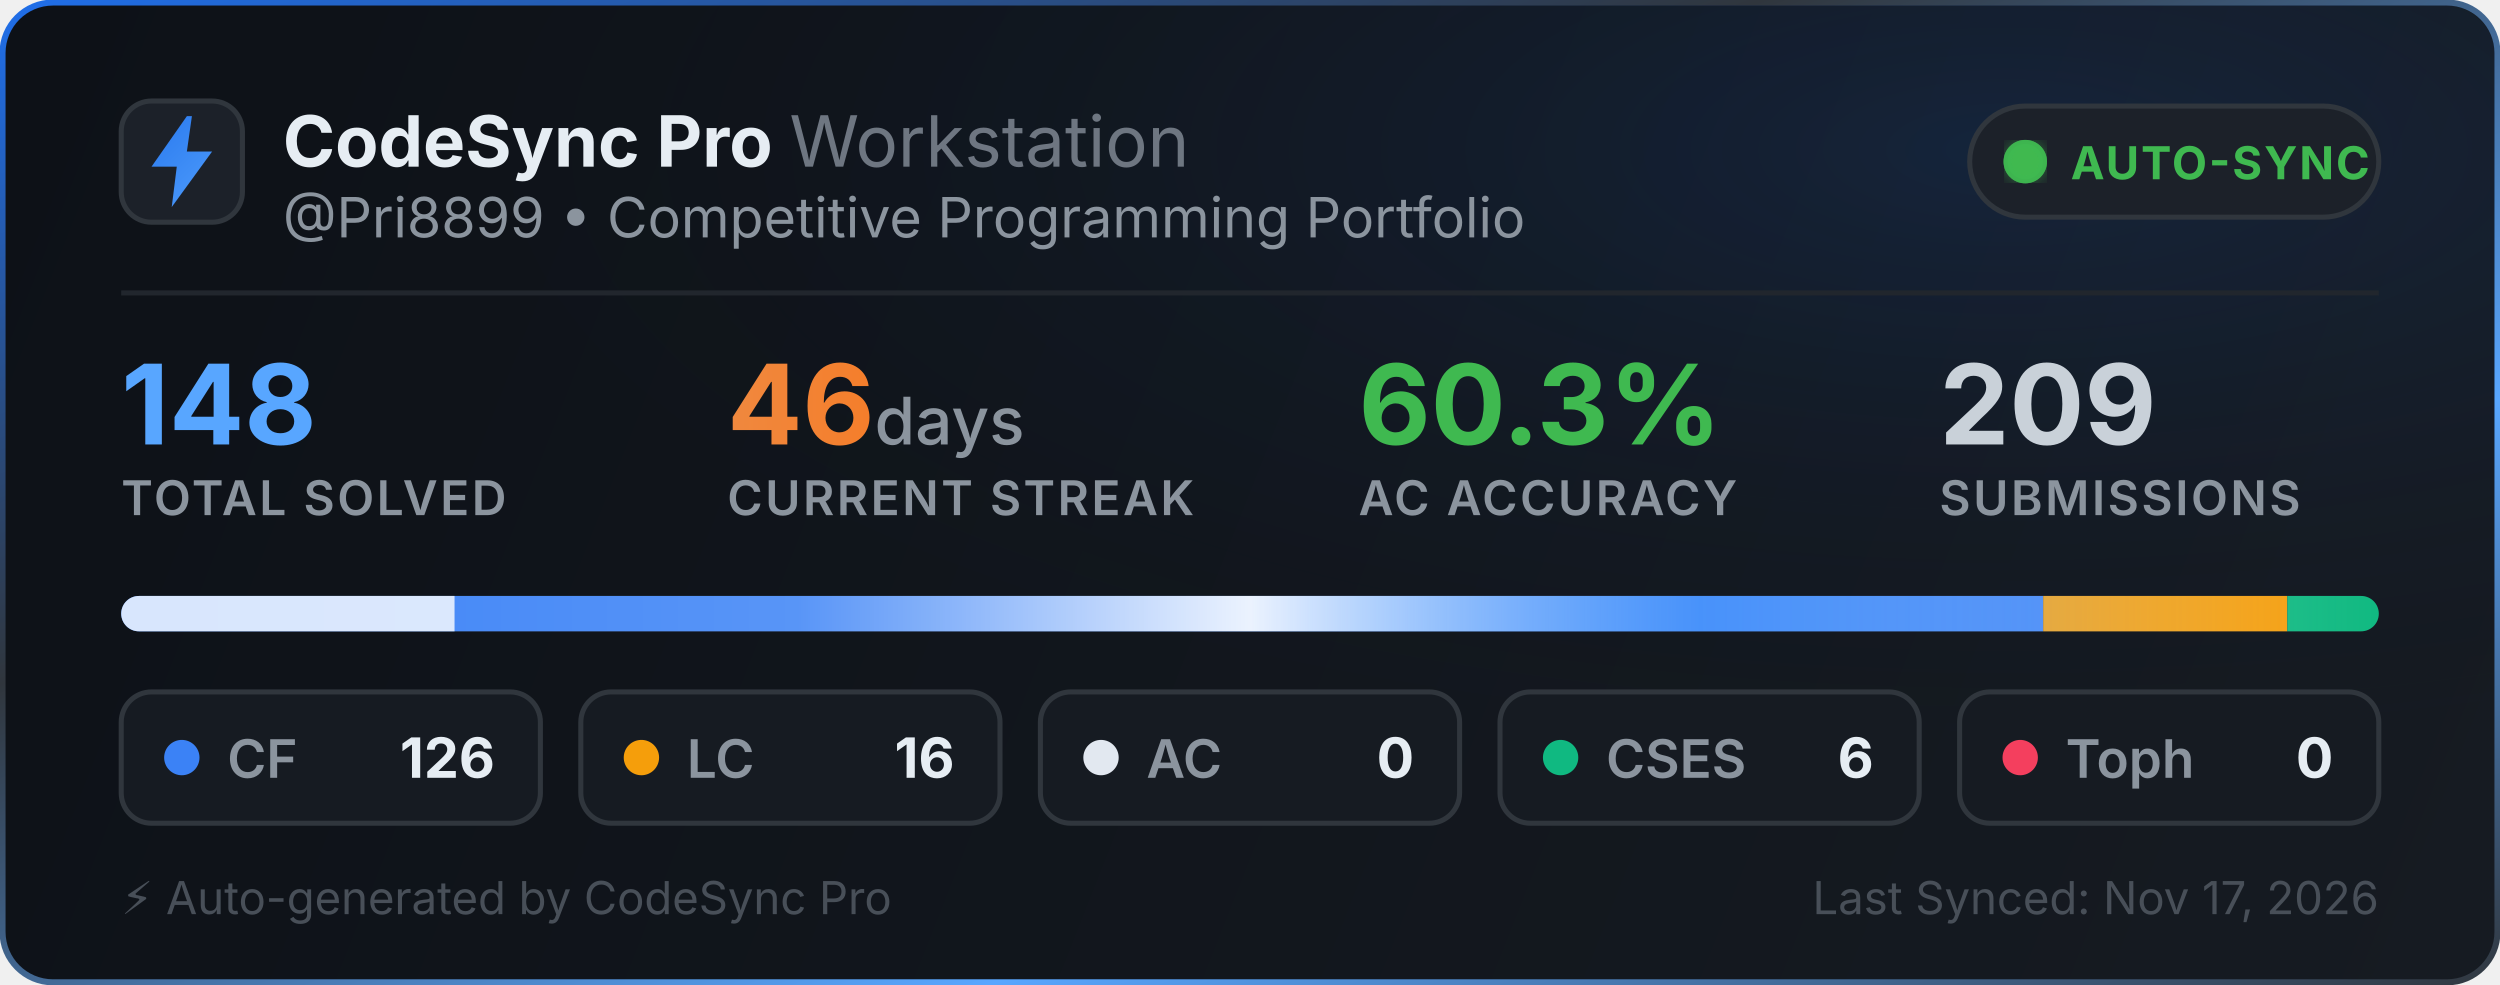
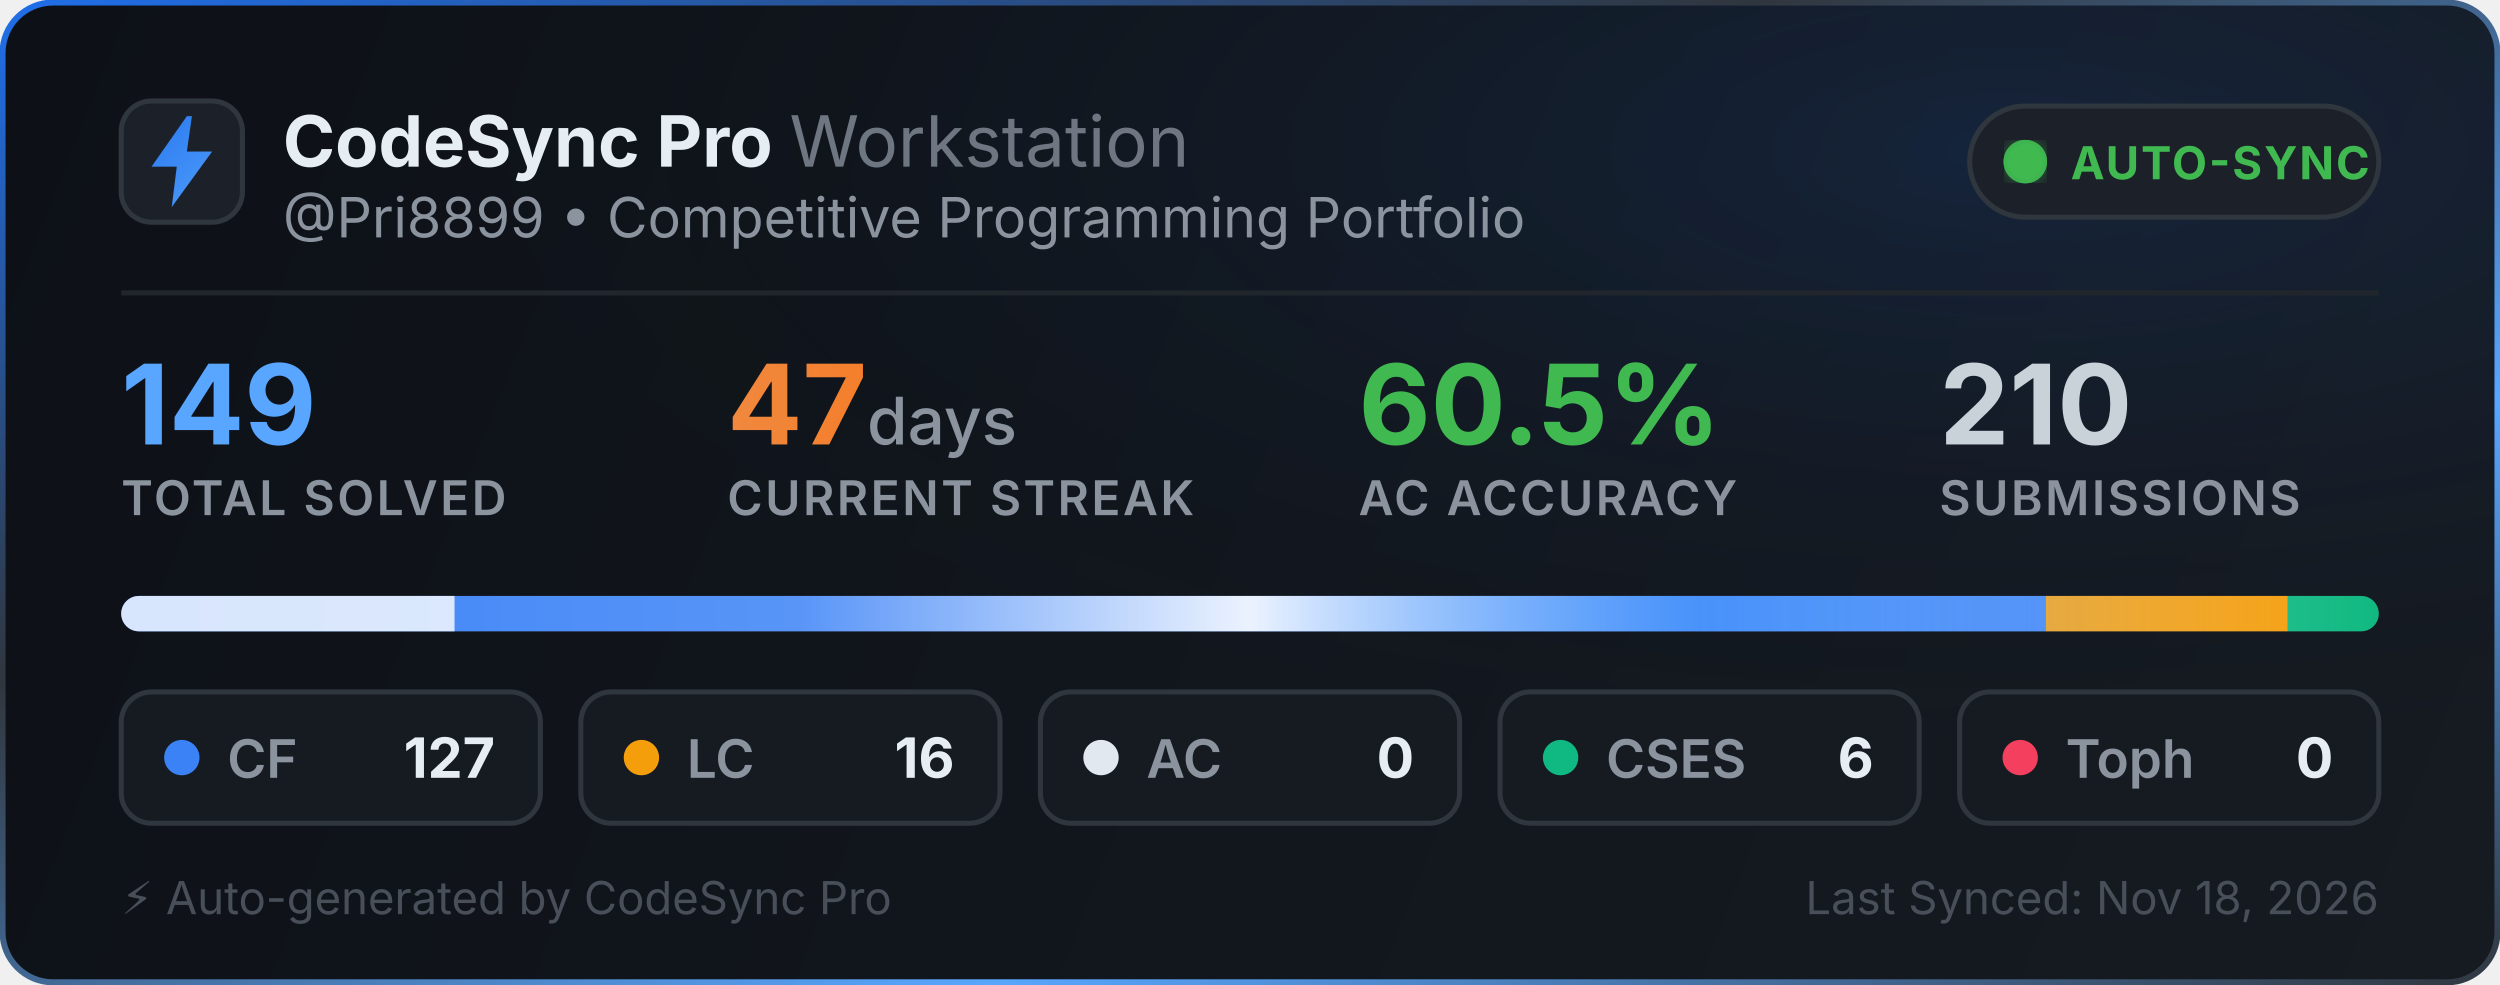
<svg xmlns="http://www.w3.org/2000/svg" width="495" height="195" viewBox="0 0 495 195" fill="none">
  <defs>
    <linearGradient id="bg" x1="0" y1="0" x2="495" y2="195" gradientUnits="userSpaceOnUse">
      <stop offset="0%" stop-color="#0d1117" />
      <stop offset="100%" stop-color="#161b22" />
    </linearGradient>
    <linearGradient id="border-flow" x1="0%" y1="0%" x2="100%" y2="100%">
      <stop offset="0%" stop-color="#1f6feb">
        <animate attributeName="stop-color" values="#1f6feb; #58a6ff; #3fb950; #1f6feb" dur="6s" repeatCount="indefinite" />
      </stop>
      <stop offset="35%" stop-color="#30363d">
        <animate attributeName="stop-color" values="#30363d; #1f6feb; #30363d; #30363d" dur="6s" repeatCount="indefinite" />
      </stop>
      <stop offset="70%" stop-color="#58a6ff">
        <animate attributeName="stop-color" values="#58a6ff; #3fb950; #1f6feb; #58a6ff" dur="6s" repeatCount="indefinite" />
      </stop>
      <stop offset="100%" stop-color="#30363d">
        <animate attributeName="stop-color" values="#30363d; #30363d; #58a6ff; #30363d" dur="6s" repeatCount="indefinite" />
      </stop>
    </linearGradient>
    <radialGradient id="aurora" cx="80%" cy="15%" r="65%">
      <stop offset="0%" stop-color="#1f6feb" stop-opacity="0.14">
        <animate attributeName="stop-opacity" values="0.06; 0.22; 0.06" dur="3.5s" repeatCount="indefinite" />
      </stop>
      <stop offset="100%" stop-color="#0d1117" stop-opacity="0" />
    </radialGradient>
    <linearGradient id="icon-grad" x1="0" y1="0" x2="24" y2="24" gradientUnits="userSpaceOnUse">
      <stop offset="0%" stop-color="#1f6feb">
        <animate attributeName="stop-color" values="#1f6feb; #58a6ff; #388bfd; #1f6feb" dur="2.5s" repeatCount="indefinite" />
      </stop>
      <stop offset="100%" stop-color="#58a6ff">
        <animate attributeName="stop-color" values="#58a6ff; #79c0ff; #1f6feb; #58a6ff" dur="2.5s" repeatCount="indefinite" />
      </stop>
    </linearGradient>
    <linearGradient id="streak-flame" x1="0%" y1="0%" x2="100%" y2="0%">
      <stop offset="0%" stop-color="#f0883e">
        <animate attributeName="stop-color" values="#f0883e; #ff7b72; #f97316; #f0883e" dur="2.2s" repeatCount="indefinite" />
      </stop>
      <stop offset="100%" stop-color="#f97316">
        <animate attributeName="stop-color" values="#f97316; #f0883e; #ff7b72; #f97316" dur="2.2s" repeatCount="indefinite" />
      </stop>
    </linearGradient>
    <linearGradient id="laser-sweep" x1="0%" y1="0%" x2="100%" y2="0%">
      <stop offset="0%" stop-color="#ffffff" stop-opacity="0" />
      <stop offset="30%" stop-color="#ffffff" stop-opacity="0.15" />
      <stop offset="50%" stop-color="#ffffff" stop-opacity="0.9" />
      <stop offset="70%" stop-color="#58a6ff" stop-opacity="0.45" />
      <stop offset="100%" stop-color="#ffffff" stop-opacity="0" />
      <animate attributeName="x1" values="-150%; 150%" dur="2.4s" repeatCount="indefinite" />
      <animate attributeName="x2" values="-50%; 250%" dur="2.4s" repeatCount="indefinite" />
    </linearGradient>
    <clipPath id="bar-clip">
      <rect x="24" y="118" width="447" height="7" rx="3.5" />
    </clipPath>
    <filter id="glow">
      <feGaussianBlur stdDeviation="2" result="blur" />
      <feMerge>
        <feMergeNode in="blur" />
        <feMergeNode in="SourceGraphic" />
      </feMerge>
    </filter>
  </defs>
  <style>
    .title { font-family: -apple-system, BlinkMacSystemFont, "Segoe UI", Inter, Helvetica, Arial, sans-serif; font-size: 14px; font-weight: 700; fill: #e6edf3; }
    .subtitle { font-family: -apple-system, BlinkMacSystemFont, "Segoe UI", Inter, Helvetica, Arial, sans-serif; font-size: 11px; fill: #8b949e; }
    .stat-val { font-family: -apple-system, BlinkMacSystemFont, "Segoe UI", Inter, Helvetica, Arial, sans-serif; font-weight: 700; }
    .stat-lbl { font-family: -apple-system, BlinkMacSystemFont, "Segoe UI", Inter, Helvetica, Arial, sans-serif; font-size: 9.5px; font-weight: 600; fill: #8b949e; letter-spacing: 0.5px; }
  </style>
  <rect x="0.5" y="0.5" width="494" height="194" rx="10" fill="url(#bg)" stroke="url(#border-flow)" stroke-width="1.2" />
  <rect x="1" y="1" width="493" height="193" rx="10" fill="url(#aurora)" pointer-events="none" />
  <g transform="translate(24, 20)">
    <rect width="24" height="24" rx="6" fill="#1c2129" stroke="#30363d" stroke-width="1" />
    <path d="M13 3L6 13h5l-1 8 8-11h-5l1-7z" fill="url(#icon-grad)" />
  </g>
  <g>
    <text x="56" y="33" class="title">CodeSync Pro <tspan font-weight="400" fill="#6e7681">Workstation</tspan>
    </text>
    <text x="56" y="47" class="subtitle">@Pri8899 • Competitive Programming Portfolio</text>
  </g>
  <g transform="translate(390, 21)">
    <rect width="81" height="22" rx="11" fill="#1c2129" stroke="#30363d" stroke-width="1" />
    <circle cx="11" cy="11" r="3.5" fill="#3fb950" filter="url(#glow)" />
    <circle cx="11" cy="11" r="3.5" fill="none" stroke="#3fb950" stroke-width="1.6" opacity="0.8">
      <animate attributeName="r" values="3.5; 10" dur="2s" repeatCount="indefinite" />
      <animate attributeName="opacity" values="0.85; 0" dur="2s" repeatCount="indefinite" />
      <animate attributeName="stroke-width" values="1.6; 0.2" dur="2s" repeatCount="indefinite" />
    </circle>
    <circle cx="11" cy="11" r="3.5" fill="none" stroke="#3fb950" stroke-width="1.6" opacity="0.8">
      <animate attributeName="r" values="3.5; 10" dur="2s" begin="1s" repeatCount="indefinite" />
      <animate attributeName="opacity" values="0.85; 0" dur="2s" begin="1s" repeatCount="indefinite" />
      <animate attributeName="stroke-width" values="1.6; 0.2" dur="2s" begin="1s" repeatCount="indefinite" />
    </circle>
    <text x="20" y="14.5" font-family="-apple-system, BlinkMacSystemFont, Segoe UI, Inter, Helvetica, Arial, sans-serif" font-size="9" font-weight="700" fill="#3fb950" letter-spacing="0.4px">AUTO-SYNC</text>
  </g>
  <line x1="24" y1="58" x2="471" y2="58" stroke="#21262d" stroke-width="1" />
  <g transform="translate(24, 68)">
    <g>
-       <text x="0" y="20" class="stat-val" font-size="22" fill="#58a6ff">148</text>
+       <text x="0" y="20" class="stat-val" font-size="22" fill="#58a6ff">149</text>
      <text x="0" y="34" class="stat-lbl">TOTAL SOLVED</text>
    </g>
    <g>
-       <text x="120" y="20" class="stat-val" font-size="22" fill="url(#streak-flame)">46<tspan font-size="13" font-weight="500" fill="#8b949e"> days</tspan>
+       <text x="120" y="20" class="stat-val" font-size="22" fill="url(#streak-flame)">47<tspan font-size="13" font-weight="500" fill="#8b949e"> days</tspan>
      </text>
      <text x="120" y="34" class="stat-lbl">CURRENT STREAK</text>
    </g>
    <g>
-       <text x="245" y="20" class="stat-val" font-size="22" fill="#3fb950">60.3%</text>
+       <text x="245" y="20" class="stat-val" font-size="22" fill="#3fb950">60.5%</text>
      <text x="245" y="34" class="stat-lbl">AC ACCURACY</text>
    </g>
    <g>
-       <text x="360" y="20" class="stat-val" font-size="22" fill="#c9d1d9">209</text>
+       <text x="360" y="20" class="stat-val" font-size="22" fill="#c9d1d9">210</text>
      <text x="360" y="34" class="stat-lbl">SUBMISSIONS</text>
    </g>
  </g>
  <g>
    <rect x="24" y="118" width="447" height="7" rx="3.5" fill="#21262d" />
    <g clip-path="url(#bar-clip)">
-       <rect x="24" y="118" width="380.554" height="7" fill="#3b82f6" />
-       <rect x="404.554" y="118" width="48.324" height="7" fill="#f59e0b" />
-       <rect x="452.878" y="118" width="18.122" height="7" fill="#10b981" />
+       <rect x="24" y="118" width="381" height="7" fill="#3b82f6" />
+       <rect x="405" y="118" width="48" height="7" fill="#f59e0b" />
+       <rect x="453" y="118" width="18" height="7" fill="#10b981" />
      <rect x="24" y="118" width="447" height="7" fill="url(#laser-sweep)" />
      <rect y="118" width="90" height="7" fill="#ffffff" fill-opacity="0.8">
        <animate attributeName="x" values="-66; 471; -66" dur="2.8s" repeatCount="indefinite" />
      </rect>
    </g>
  </g>
  <g transform="translate(24, 137)">
    <rect width="83" height="26" rx="6" fill="#161b22" stroke="#30363d" stroke-width="1" />
    <circle cx="12" cy="13" r="3.5" fill="#3b82f6">
      <animate attributeName="r" values="3.0; 4.3; 3.0" dur="2s" repeatCount="indefinite" />
      <animate attributeName="opacity" values="0.75; 1; 0.75" dur="2s" repeatCount="indefinite" />
    </circle>
    <text x="21" y="17" font-family="-apple-system, BlinkMacSystemFont, Segoe UI, Inter, Helvetica, Arial, sans-serif" font-size="10.5" font-weight="600" fill="#8b949e">CF</text>
-     <text x="74" y="17" text-anchor="end" font-family="-apple-system, BlinkMacSystemFont, Segoe UI, Inter, Helvetica, Arial, sans-serif" font-size="11" font-weight="700" fill="#e6edf3">126</text>
+     <text x="74" y="17" text-anchor="end" font-family="-apple-system, BlinkMacSystemFont, Segoe UI, Inter, Helvetica, Arial, sans-serif" font-size="11" font-weight="700" fill="#e6edf3">127</text>
  </g>
  <g transform="translate(115, 137)">
    <rect width="83" height="26" rx="6" fill="#161b22" stroke="#30363d" stroke-width="1" />
    <circle cx="12" cy="13" r="3.5" fill="#f59e0b">
      <animate attributeName="r" values="3.0; 4.3; 3.0" dur="2.25s" repeatCount="indefinite" />
      <animate attributeName="opacity" values="0.75; 1; 0.75" dur="2.25s" repeatCount="indefinite" />
    </circle>
    <text x="21" y="17" font-family="-apple-system, BlinkMacSystemFont, Segoe UI, Inter, Helvetica, Arial, sans-serif" font-size="10.5" font-weight="600" fill="#8b949e">LC</text>
    <text x="74" y="17" text-anchor="end" font-family="-apple-system, BlinkMacSystemFont, Segoe UI, Inter, Helvetica, Arial, sans-serif" font-size="11" font-weight="700" fill="#e6edf3">16</text>
  </g>
  <g transform="translate(206, 137)">
    <rect width="83" height="26" rx="6" fill="#161b22" stroke="#30363d" stroke-width="1" />
    <circle cx="12" cy="13" r="3.5" fill="#e2e8f0">
      <animate attributeName="r" values="3.0; 4.3; 3.0" dur="2.5s" repeatCount="indefinite" />
      <animate attributeName="opacity" values="0.75; 1; 0.75" dur="2.5s" repeatCount="indefinite" />
    </circle>
    <text x="21" y="17" font-family="-apple-system, BlinkMacSystemFont, Segoe UI, Inter, Helvetica, Arial, sans-serif" font-size="10.5" font-weight="600" fill="#8b949e">AC</text>
    <text x="74" y="17" text-anchor="end" font-family="-apple-system, BlinkMacSystemFont, Segoe UI, Inter, Helvetica, Arial, sans-serif" font-size="11" font-weight="700" fill="#e6edf3">0</text>
  </g>
  <g transform="translate(297, 137)">
    <rect width="83" height="26" rx="6" fill="#161b22" stroke="#30363d" stroke-width="1" />
    <circle cx="12" cy="13" r="3.5" fill="#10b981">
      <animate attributeName="r" values="3.0; 4.3; 3.0" dur="2.75s" repeatCount="indefinite" />
      <animate attributeName="opacity" values="0.75; 1; 0.75" dur="2.75s" repeatCount="indefinite" />
    </circle>
    <text x="21" y="17" font-family="-apple-system, BlinkMacSystemFont, Segoe UI, Inter, Helvetica, Arial, sans-serif" font-size="10.5" font-weight="600" fill="#8b949e">CSES</text>
    <text x="74" y="17" text-anchor="end" font-family="-apple-system, BlinkMacSystemFont, Segoe UI, Inter, Helvetica, Arial, sans-serif" font-size="11" font-weight="700" fill="#e6edf3">6</text>
  </g>
  <g transform="translate(388, 137)">
    <rect width="83" height="26" rx="6" fill="#161b22" stroke="#30363d" stroke-width="1" />
    <circle cx="12" cy="13" r="3.5" fill="#f43f5e">
      <animate attributeName="r" values="3.0; 4.3; 3.0" dur="3s" repeatCount="indefinite" />
      <animate attributeName="opacity" values="0.75; 1; 0.75" dur="3s" repeatCount="indefinite" />
    </circle>
    <text x="21" y="17" font-family="-apple-system, BlinkMacSystemFont, Segoe UI, Inter, Helvetica, Arial, sans-serif" font-size="10.5" font-weight="600" fill="#8b949e">Toph</text>
    <text x="74" y="17" text-anchor="end" font-family="-apple-system, BlinkMacSystemFont, Segoe UI, Inter, Helvetica, Arial, sans-serif" font-size="11" font-weight="700" fill="#e6edf3">0</text>
  </g>
  <text x="24" y="181" font-family="-apple-system, BlinkMacSystemFont, Segoe UI, Inter, Helvetica, Arial, sans-serif" font-size="9" fill="#484f58">⚡ Auto-generated by CodeSync Pro</text>
-   <text x="471" y="181" text-anchor="end" font-family="-apple-system, BlinkMacSystemFont, Segoe UI, Inter, Helvetica, Arial, sans-serif" font-size="9" fill="#484f58">Last Synced: Nov 17, 2026</text>
+   <text x="471" y="181" text-anchor="end" font-family="-apple-system, BlinkMacSystemFont, Segoe UI, Inter, Helvetica, Arial, sans-serif" font-size="9" fill="#484f58">Last Synced: Nov 18, 2026</text>
</svg>
